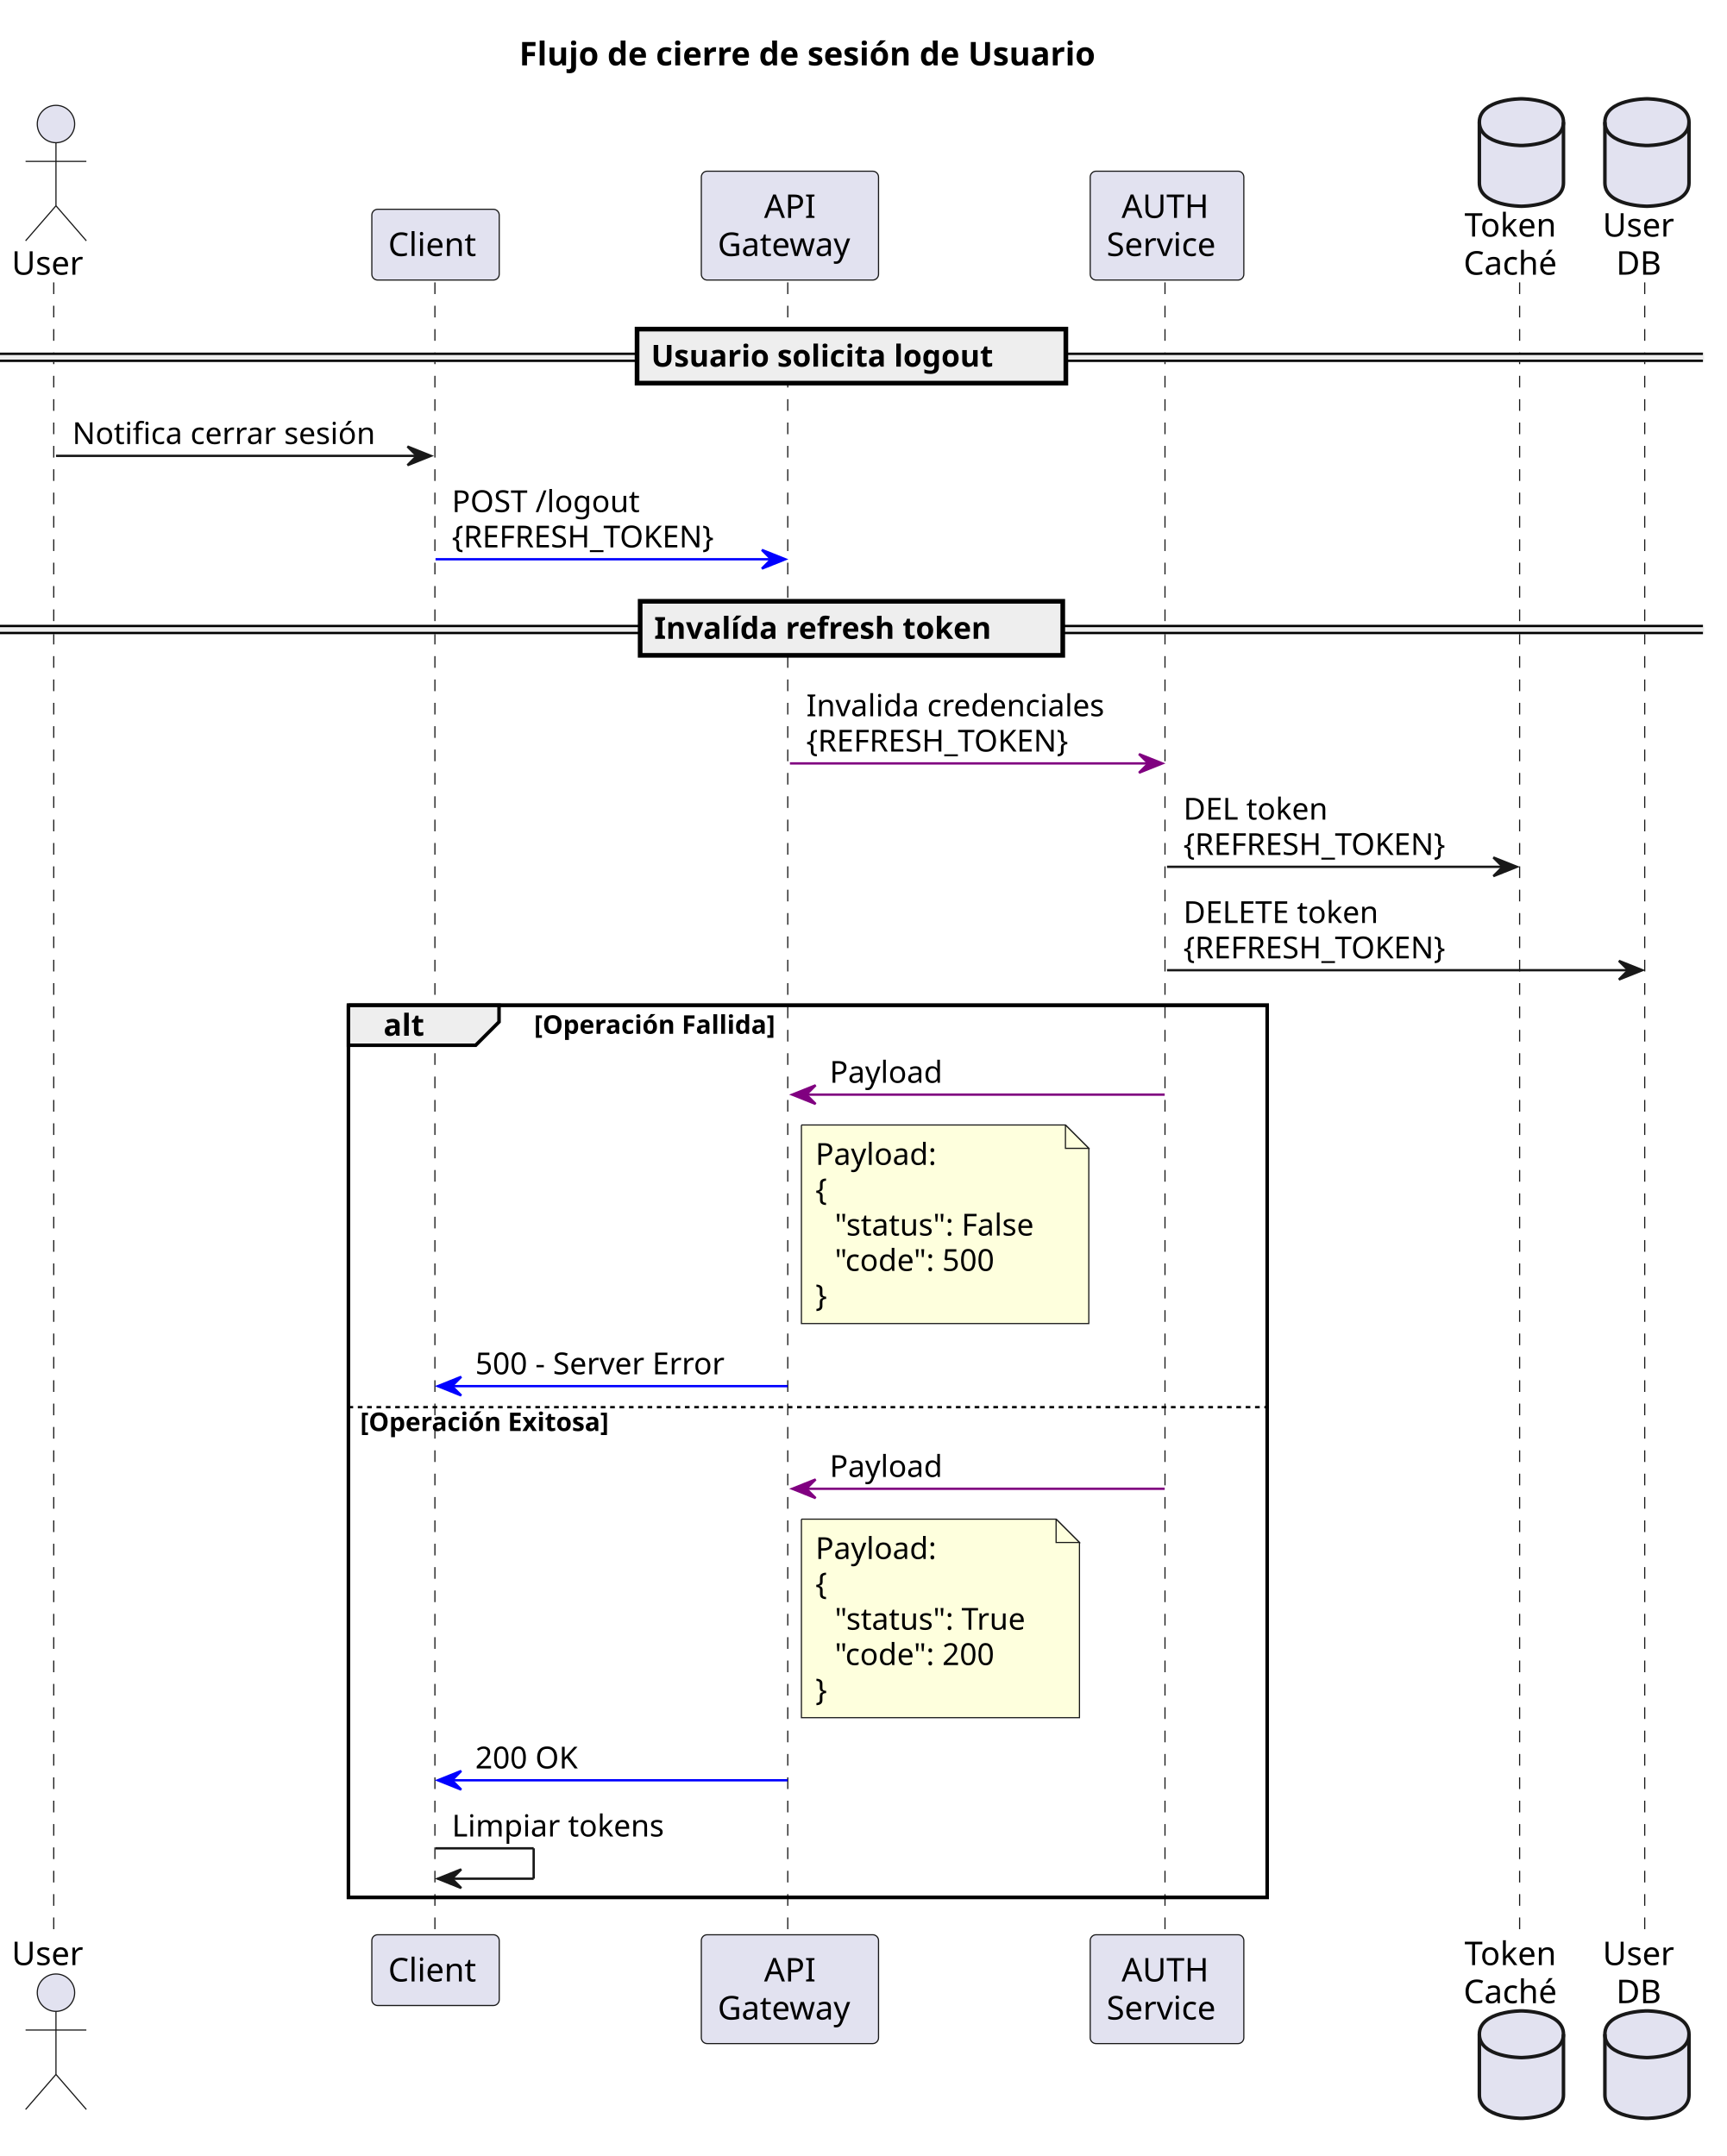
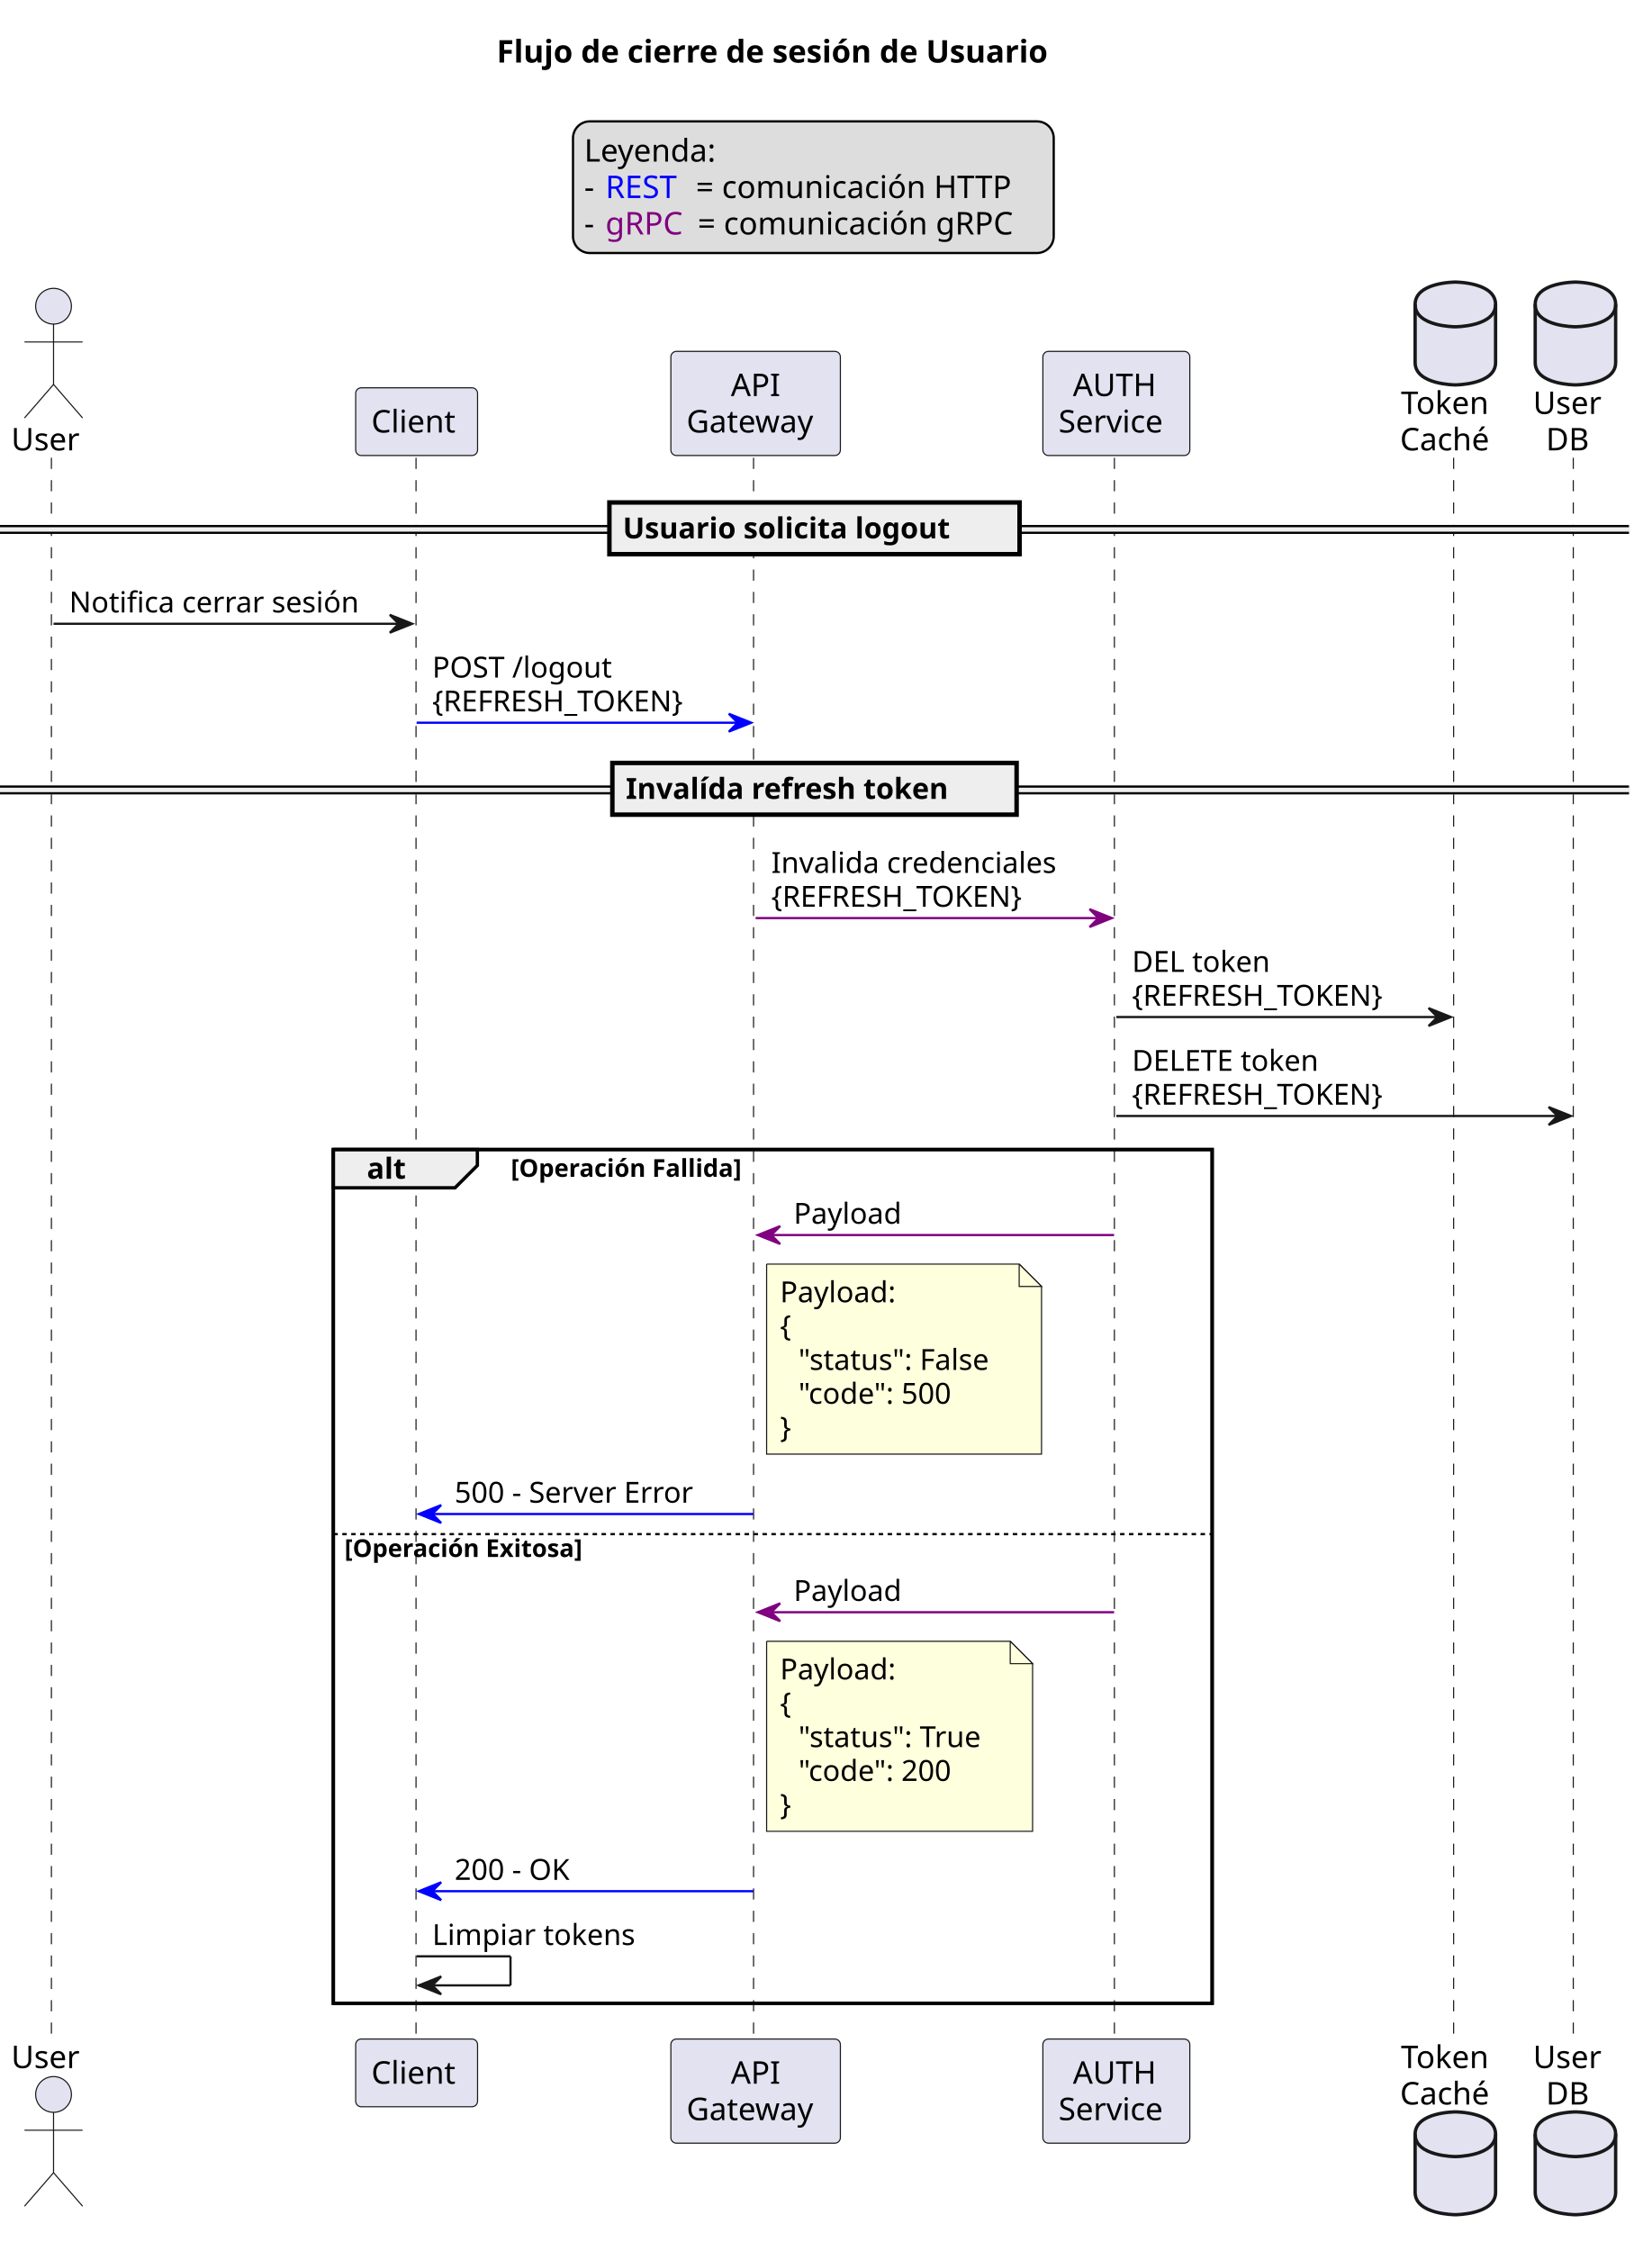
- <svg xmlns="http://www.w3.org/2000/svg" contentStyleType="text/css" data-diagram-type="SEQUENCE" height="923px" preserveAspectRatio="none" style="width:739px;height:923px;background:#FFFFFF;" version="1.1" viewBox="0 0 739 923" width="739px" zoomAndPan="magnify">
+ <svg xmlns="http://www.w3.org/2000/svg" contentStyleType="text/css" data-diagram-type="SEQUENCE" height="1007px" preserveAspectRatio="none" style="width:739px;height:1007px;background:#FFFFFF;" version="1.1" viewBox="0 0 739 1007" width="739px" zoomAndPan="magnify">
  <defs />
  <g>
    <text fill="#000000" font-family="sans-serif" font-size="14" font-weight="bold" lengthAdjust="spacing" textLength="283.418" x="222.207" y="27.995">Flujo de cierre de sesión de Usuario</text>
-     <rect fill="none" height="381.93" style="stroke:#000000;stroke-width:1.5;" width="393.207" x="149.139" y="430.352" />
+     <rect fill="none" height="381.93" style="stroke:#000000;stroke-width:1.5;" width="393.207" x="149.139" y="514.242" />
    <g>
-       <rect fill="#000000" fill-opacity="0" height="708.391" width="8" x="19.955" y="120.891" />
-       <line style="stroke:#181818;stroke-width:0.5;stroke-dasharray:5.0,5.0;" x1="23" x2="23" y1="120.891" y2="829.281" />
+       <rect fill="#000000" fill-opacity="0" height="708.391" width="8" x="19.955" y="204.781" />
+       <line style="stroke:#181818;stroke-width:0.5;stroke-dasharray:5.0,5.0;" x1="23" x2="23" y1="204.781" y2="913.172" />
    </g>
    <g>
-       <rect fill="#000000" fill-opacity="0" height="708.391" width="8" x="182.404" y="120.891" />
-       <line style="stroke:#181818;stroke-width:0.5;stroke-dasharray:5.0,5.0;" x1="186.139" x2="186.139" y1="120.891" y2="829.281" />
+       <rect fill="#000000" fill-opacity="0" height="708.391" width="8" x="182.404" y="204.781" />
+       <line style="stroke:#181818;stroke-width:0.5;stroke-dasharray:5.0,5.0;" x1="186.139" x2="186.139" y1="204.781" y2="913.172" />
    </g>
    <g>
-       <rect fill="#000000" fill-opacity="0" height="708.391" width="8" x="334.081" y="120.891" />
-       <line style="stroke:#181818;stroke-width:0.5;stroke-dasharray:5.0,5.0;" x1="337.158" x2="337.158" y1="120.891" y2="829.281" />
+       <rect fill="#000000" fill-opacity="0" height="708.391" width="8" x="334.081" y="204.781" />
+       <line style="stroke:#181818;stroke-width:0.5;stroke-dasharray:5.0,5.0;" x1="337.158" x2="337.158" y1="204.781" y2="913.172" />
    </g>
    <g>
-       <rect fill="#000000" fill-opacity="0" height="708.391" width="8" x="495.476" y="120.891" />
-       <line style="stroke:#181818;stroke-width:0.5;stroke-dasharray:5.0,5.0;" x1="498.605" x2="498.605" y1="120.891" y2="829.281" />
+       <rect fill="#000000" fill-opacity="0" height="708.391" width="8" x="495.476" y="204.781" />
+       <line style="stroke:#181818;stroke-width:0.5;stroke-dasharray:5.0,5.0;" x1="498.605" x2="498.605" y1="204.781" y2="913.172" />
    </g>
    <g>
-       <rect fill="#000000" fill-opacity="0" height="708.391" width="8" x="647.152" y="120.891" />
-       <line style="stroke:#181818;stroke-width:0.5;stroke-dasharray:5.0,5.0;" x1="650.383" x2="650.383" y1="120.891" y2="829.281" />
+       <rect fill="#000000" fill-opacity="0" height="708.391" width="8" x="647.152" y="204.781" />
+       <line style="stroke:#181818;stroke-width:0.5;stroke-dasharray:5.0,5.0;" x1="650.383" x2="650.383" y1="204.781" y2="913.172" />
    </g>
    <g>
-       <rect fill="#000000" fill-opacity="0" height="708.391" width="8" x="700.876" y="120.891" />
-       <line style="stroke:#181818;stroke-width:0.5;stroke-dasharray:5.0,5.0;" x1="703.921" x2="703.921" y1="120.891" y2="829.281" />
+       <rect fill="#000000" fill-opacity="0" height="708.391" width="8" x="700.876" y="204.781" />
+       <line style="stroke:#181818;stroke-width:0.5;stroke-dasharray:5.0,5.0;" x1="703.921" x2="703.921" y1="204.781" y2="913.172" />
    </g>
    <g class="participant participant-head" data-participant="user">
-       <text fill="#000000" font-family="sans-serif" font-size="14" lengthAdjust="spacing" textLength="31.91" x="5" y="117.589">User</text>
-       <ellipse cx="23.955" cy="53.094" fill="#E2E2F0" rx="8" ry="8" style="stroke:#181818;stroke-width:0.5;" />
-       <path d="M23.955,61.094 L23.955,88.094 M10.955,69.094 L36.955,69.094 M23.955,88.094 L10.955,103.094 M23.955,88.094 L36.955,103.094" fill="none" style="stroke:#181818;stroke-width:0.5;" />
+       <text fill="#000000" font-family="sans-serif" font-size="14" lengthAdjust="spacing" textLength="31.91" x="5" y="201.48">User</text>
+       <ellipse cx="23.955" cy="136.984" fill="#E2E2F0" rx="8" ry="8" style="stroke:#181818;stroke-width:0.5;" />
+       <path d="M23.955,144.984 L23.955,171.984 M10.955,152.984 L36.955,152.984 M23.955,171.984 L10.955,186.984 M23.955,171.984 L36.955,186.984" fill="none" style="stroke:#181818;stroke-width:0.5;" />
    </g>
    <g class="participant participant-tail" data-participant="user">
-       <text fill="#000000" font-family="sans-serif" font-size="14" lengthAdjust="spacing" textLength="31.91" x="5" y="841.276">User</text>
-       <ellipse cx="23.955" cy="853.078" fill="#E2E2F0" rx="8" ry="8" style="stroke:#181818;stroke-width:0.5;" />
-       <path d="M23.955,861.078 L23.955,888.078 M10.955,869.078 L36.955,869.078 M23.955,888.078 L10.955,903.078 M23.955,888.078 L36.955,903.078" fill="none" style="stroke:#181818;stroke-width:0.5;" />
+       <text fill="#000000" font-family="sans-serif" font-size="14" lengthAdjust="spacing" textLength="31.91" x="5" y="925.167">User</text>
+       <ellipse cx="23.955" cy="936.969" fill="#E2E2F0" rx="8" ry="8" style="stroke:#181818;stroke-width:0.5;" />
+       <path d="M23.955,944.969 L23.955,971.969 M10.955,952.969 L36.955,952.969 M23.955,971.969 L10.955,986.969 M23.955,971.969 L36.955,986.969" fill="none" style="stroke:#181818;stroke-width:0.5;" />
    </g>
    <g class="participant participant-head" data-participant="client">
-       <rect fill="#E2E2F0" height="30.297" rx="2.5" ry="2.5" style="stroke:#181818;stroke-width:0.5;" width="54.53" x="159.139" y="89.594" />
-       <text fill="#000000" font-family="sans-serif" font-size="14" lengthAdjust="spacing" textLength="40.53" x="166.139" y="109.589">Client</text>
+       <rect fill="#E2E2F0" height="30.297" rx="2.5" ry="2.5" style="stroke:#181818;stroke-width:0.5;" width="54.53" x="159.139" y="173.484" />
+       <text fill="#000000" font-family="sans-serif" font-size="14" lengthAdjust="spacing" textLength="40.53" x="166.139" y="193.48">Client</text>
    </g>
    <g class="participant participant-tail" data-participant="client">
-       <rect fill="#E2E2F0" height="30.297" rx="2.5" ry="2.5" style="stroke:#181818;stroke-width:0.5;" width="54.53" x="159.139" y="828.281" />
-       <text fill="#000000" font-family="sans-serif" font-size="14" lengthAdjust="spacing" textLength="40.53" x="166.139" y="848.276">Client</text>
+       <rect fill="#E2E2F0" height="30.297" rx="2.5" ry="2.5" style="stroke:#181818;stroke-width:0.5;" width="54.53" x="159.139" y="912.172" />
+       <text fill="#000000" font-family="sans-serif" font-size="14" lengthAdjust="spacing" textLength="40.53" x="166.139" y="932.167">Client</text>
    </g>
    <g class="participant participant-head" data-participant="gateway">
-       <rect fill="#E2E2F0" height="46.594" rx="2.5" ry="2.5" style="stroke:#181818;stroke-width:0.5;" width="75.845" x="300.158" y="73.297" />
-       <text fill="#000000" font-family="sans-serif" font-size="14" lengthAdjust="spacing" textLength="22.148" x="327.006" y="93.292">API</text>
-       <text fill="#000000" font-family="sans-serif" font-size="14" lengthAdjust="spacing" textLength="61.845" x="307.158" y="109.589">Gateway</text>
+       <rect fill="#E2E2F0" height="46.594" rx="2.5" ry="2.5" style="stroke:#181818;stroke-width:0.5;" width="75.845" x="300.158" y="157.188" />
+       <text fill="#000000" font-family="sans-serif" font-size="14" lengthAdjust="spacing" textLength="22.148" x="327.006" y="177.183">API</text>
+       <text fill="#000000" font-family="sans-serif" font-size="14" lengthAdjust="spacing" textLength="61.845" x="307.158" y="193.48">Gateway</text>
    </g>
    <g class="participant participant-tail" data-participant="gateway">
-       <rect fill="#E2E2F0" height="46.594" rx="2.5" ry="2.5" style="stroke:#181818;stroke-width:0.5;" width="75.845" x="300.158" y="828.281" />
-       <text fill="#000000" font-family="sans-serif" font-size="14" lengthAdjust="spacing" textLength="22.148" x="327.006" y="848.276">API</text>
-       <text fill="#000000" font-family="sans-serif" font-size="14" lengthAdjust="spacing" textLength="61.845" x="307.158" y="864.573">Gateway</text>
+       <rect fill="#E2E2F0" height="46.594" rx="2.5" ry="2.5" style="stroke:#181818;stroke-width:0.5;" width="75.845" x="300.158" y="912.172" />
+       <text fill="#000000" font-family="sans-serif" font-size="14" lengthAdjust="spacing" textLength="22.148" x="327.006" y="932.167">API</text>
+       <text fill="#000000" font-family="sans-serif" font-size="14" lengthAdjust="spacing" textLength="61.845" x="307.158" y="948.464">Gateway</text>
    </g>
    <g class="participant participant-head" data-participant="auth">
-       <rect fill="#E2E2F0" height="46.594" rx="2.5" ry="2.5" style="stroke:#181818;stroke-width:0.5;" width="65.741" x="466.605" y="73.297" />
-       <text fill="#000000" font-family="sans-serif" font-size="14" lengthAdjust="spacing" textLength="38.903" x="480.024" y="93.292">AUTH</text>
-       <text fill="#000000" font-family="sans-serif" font-size="14" lengthAdjust="spacing" textLength="51.741" x="473.605" y="109.589">Service</text>
+       <rect fill="#E2E2F0" height="46.594" rx="2.5" ry="2.5" style="stroke:#181818;stroke-width:0.5;" width="65.741" x="466.605" y="157.188" />
+       <text fill="#000000" font-family="sans-serif" font-size="14" lengthAdjust="spacing" textLength="38.903" x="480.024" y="177.183">AUTH</text>
+       <text fill="#000000" font-family="sans-serif" font-size="14" lengthAdjust="spacing" textLength="51.741" x="473.605" y="193.48">Service</text>
    </g>
    <g class="participant participant-tail" data-participant="auth">
-       <rect fill="#E2E2F0" height="46.594" rx="2.5" ry="2.5" style="stroke:#181818;stroke-width:0.5;" width="65.741" x="466.605" y="828.281" />
-       <text fill="#000000" font-family="sans-serif" font-size="14" lengthAdjust="spacing" textLength="38.903" x="480.024" y="848.276">AUTH</text>
-       <text fill="#000000" font-family="sans-serif" font-size="14" lengthAdjust="spacing" textLength="51.741" x="473.605" y="864.573">Service</text>
+       <rect fill="#E2E2F0" height="46.594" rx="2.5" ry="2.5" style="stroke:#181818;stroke-width:0.5;" width="65.741" x="466.605" y="912.172" />
+       <text fill="#000000" font-family="sans-serif" font-size="14" lengthAdjust="spacing" textLength="38.903" x="480.024" y="932.167">AUTH</text>
+       <text fill="#000000" font-family="sans-serif" font-size="14" lengthAdjust="spacing" textLength="51.741" x="473.605" y="948.464">Service</text>
    </g>
    <g class="participant participant-head" data-participant="tokenCache">
-       <text fill="#000000" font-family="sans-serif" font-size="14" lengthAdjust="spacing" textLength="42.711" x="626.797" y="101.292">Token</text>
-       <text fill="#000000" font-family="sans-serif" font-size="14" lengthAdjust="spacing" textLength="43.538" x="626.383" y="117.589">Caché</text>
-       <path d="M633.152,52.297 C633.152,42.297 651.152,42.297 651.152,42.297 C651.152,42.297 669.152,42.297 669.152,52.297 L669.152,78.297 C669.152,88.297 651.152,88.297 651.152,88.297 C651.152,88.297 633.152,88.297 633.152,78.297 L633.152,52.297" fill="#E2E2F0" style="stroke:#181818;stroke-width:1.5;" />
-       <path d="M633.152,52.297 C633.152,62.297 651.152,62.297 651.152,62.297 C651.152,62.297 669.152,62.297 669.152,52.297" fill="none" style="stroke:#181818;stroke-width:1.5;" />
+       <text fill="#000000" font-family="sans-serif" font-size="14" lengthAdjust="spacing" textLength="42.711" x="626.797" y="185.183">Token</text>
+       <text fill="#000000" font-family="sans-serif" font-size="14" lengthAdjust="spacing" textLength="43.538" x="626.383" y="201.48">Caché</text>
+       <path d="M633.152,136.188 C633.152,126.188 651.152,126.188 651.152,126.188 C651.152,126.188 669.152,126.188 669.152,136.188 L669.152,162.188 C669.152,172.188 651.152,172.188 651.152,172.188 C651.152,172.188 633.152,172.188 633.152,162.188 L633.152,136.188" fill="#E2E2F0" style="stroke:#181818;stroke-width:1.5;" />
+       <path d="M633.152,136.188 C633.152,146.188 651.152,146.188 651.152,146.188 C651.152,146.188 669.152,146.188 669.152,136.188" fill="none" style="stroke:#181818;stroke-width:1.5;" />
    </g>
    <g class="participant participant-tail" data-participant="tokenCache">
-       <text fill="#000000" font-family="sans-serif" font-size="14" lengthAdjust="spacing" textLength="42.711" x="626.797" y="841.276">Token</text>
-       <text fill="#000000" font-family="sans-serif" font-size="14" lengthAdjust="spacing" textLength="43.538" x="626.383" y="857.573">Caché</text>
-       <path d="M633.152,870.875 C633.152,860.875 651.152,860.875 651.152,860.875 C651.152,860.875 669.152,860.875 669.152,870.875 L669.152,896.875 C669.152,906.875 651.152,906.875 651.152,906.875 C651.152,906.875 633.152,906.875 633.152,896.875 L633.152,870.875" fill="#E2E2F0" style="stroke:#181818;stroke-width:1.5;" />
-       <path d="M633.152,870.875 C633.152,880.875 651.152,880.875 651.152,880.875 C651.152,880.875 669.152,880.875 669.152,870.875" fill="none" style="stroke:#181818;stroke-width:1.5;" />
+       <text fill="#000000" font-family="sans-serif" font-size="14" lengthAdjust="spacing" textLength="42.711" x="626.797" y="925.167">Token</text>
+       <text fill="#000000" font-family="sans-serif" font-size="14" lengthAdjust="spacing" textLength="43.538" x="626.383" y="941.464">Caché</text>
+       <path d="M633.152,954.766 C633.152,944.766 651.152,944.766 651.152,944.766 C651.152,944.766 669.152,944.766 669.152,954.766 L669.152,980.766 C669.152,990.766 651.152,990.766 651.152,990.766 C651.152,990.766 633.152,990.766 633.152,980.766 L633.152,954.766" fill="#E2E2F0" style="stroke:#181818;stroke-width:1.5;" />
+       <path d="M633.152,954.766 C633.152,964.766 651.152,964.766 651.152,964.766 C651.152,964.766 669.152,964.766 669.152,954.766" fill="none" style="stroke:#181818;stroke-width:1.5;" />
    </g>
    <g class="participant participant-head" data-participant="userDB">
-       <text fill="#000000" font-family="sans-serif" font-size="14" lengthAdjust="spacing" textLength="31.91" x="685.921" y="101.292">User</text>
-       <text fill="#000000" font-family="sans-serif" font-size="14" lengthAdjust="spacing" textLength="20.385" x="691.684" y="117.589">DB</text>
-       <path d="M686.876,52.297 C686.876,42.297 704.876,42.297 704.876,42.297 C704.876,42.297 722.876,42.297 722.876,52.297 L722.876,78.297 C722.876,88.297 704.876,88.297 704.876,88.297 C704.876,88.297 686.876,88.297 686.876,78.297 L686.876,52.297" fill="#E2E2F0" style="stroke:#181818;stroke-width:1.5;" />
-       <path d="M686.876,52.297 C686.876,62.297 704.876,62.297 704.876,62.297 C704.876,62.297 722.876,62.297 722.876,52.297" fill="none" style="stroke:#181818;stroke-width:1.5;" />
+       <text fill="#000000" font-family="sans-serif" font-size="14" lengthAdjust="spacing" textLength="31.91" x="685.921" y="185.183">User</text>
+       <text fill="#000000" font-family="sans-serif" font-size="14" lengthAdjust="spacing" textLength="20.385" x="691.684" y="201.48">DB</text>
+       <path d="M686.876,136.188 C686.876,126.188 704.876,126.188 704.876,126.188 C704.876,126.188 722.876,126.188 722.876,136.188 L722.876,162.188 C722.876,172.188 704.876,172.188 704.876,172.188 C704.876,172.188 686.876,172.188 686.876,162.188 L686.876,136.188" fill="#E2E2F0" style="stroke:#181818;stroke-width:1.5;" />
+       <path d="M686.876,136.188 C686.876,146.188 704.876,146.188 704.876,146.188 C704.876,146.188 722.876,146.188 722.876,136.188" fill="none" style="stroke:#181818;stroke-width:1.5;" />
    </g>
    <g class="participant participant-tail" data-participant="userDB">
-       <text fill="#000000" font-family="sans-serif" font-size="14" lengthAdjust="spacing" textLength="31.91" x="685.921" y="841.276">User</text>
-       <text fill="#000000" font-family="sans-serif" font-size="14" lengthAdjust="spacing" textLength="20.385" x="691.684" y="857.573">DB</text>
-       <path d="M686.876,870.875 C686.876,860.875 704.876,860.875 704.876,860.875 C704.876,860.875 722.876,860.875 722.876,870.875 L722.876,896.875 C722.876,906.875 704.876,906.875 704.876,906.875 C704.876,906.875 686.876,906.875 686.876,896.875 L686.876,870.875" fill="#E2E2F0" style="stroke:#181818;stroke-width:1.5;" />
-       <path d="M686.876,870.875 C686.876,880.875 704.876,880.875 704.876,880.875 C704.876,880.875 722.876,880.875 722.876,870.875" fill="none" style="stroke:#181818;stroke-width:1.5;" />
+       <text fill="#000000" font-family="sans-serif" font-size="14" lengthAdjust="spacing" textLength="31.91" x="685.921" y="925.167">User</text>
+       <text fill="#000000" font-family="sans-serif" font-size="14" lengthAdjust="spacing" textLength="20.385" x="691.684" y="941.464">DB</text>
+       <path d="M686.876,954.766 C686.876,944.766 704.876,944.766 704.876,944.766 C704.876,944.766 722.876,944.766 722.876,954.766 L722.876,980.766 C722.876,990.766 704.876,990.766 704.876,990.766 C704.876,990.766 686.876,990.766 686.876,980.766 L686.876,954.766" fill="#E2E2F0" style="stroke:#181818;stroke-width:1.5;" />
+       <path d="M686.876,954.766 C686.876,964.766 704.876,964.766 704.876,964.766 C704.876,964.766 722.876,964.766 722.876,954.766" fill="none" style="stroke:#181818;stroke-width:1.5;" />
    </g>
-     <rect fill="#EEEEEE" height="3" style="stroke:#EEEEEE;stroke-width:1;" width="728.832" x="0" y="151.457" />
-     <line style="stroke:#000000;stroke-width:1;" x1="0" x2="728.832" y1="151.457" y2="151.457" />
-     <line style="stroke:#000000;stroke-width:1;" x1="0" x2="728.832" y1="154.457" y2="154.457" />
-     <rect fill="#EEEEEE" height="23.133" style="stroke:#000000;stroke-width:2;" width="183.52" x="272.656" y="140.891" />
-     <text fill="#000000" font-family="sans-serif" font-size="13" font-weight="bold" lengthAdjust="spacing" textLength="164.995" x="278.656" y="156.958">Usuario solicita logout</text>
+     <rect fill="#EEEEEE" height="3" style="stroke:#EEEEEE;stroke-width:1;" width="728.832" x="0" y="235.348" />
+     <line style="stroke:#000000;stroke-width:1;" x1="0" x2="728.832" y1="235.348" y2="235.348" />
+     <line style="stroke:#000000;stroke-width:1;" x1="0" x2="728.832" y1="238.348" y2="238.348" />
+     <rect fill="#EEEEEE" height="23.133" style="stroke:#000000;stroke-width:2;" width="183.52" x="272.656" y="224.781" />
+     <text fill="#000000" font-family="sans-serif" font-size="13" font-weight="bold" lengthAdjust="spacing" textLength="164.995" x="278.656" y="240.848">Usuario solicita logout</text>
    <g class="message" data-participant-1="user" data-participant-2="client">
-       <polygon fill="#181818" points="174.404,191.156,184.404,195.156,174.404,199.156,178.404,195.156" style="stroke:#181818;stroke-width:1;" />
-       <line style="stroke:#181818;stroke-width:1;" x1="23.955" x2="180.404" y1="195.156" y2="195.156" />
-       <text fill="#000000" font-family="sans-serif" font-size="13" lengthAdjust="spacing" textLength="138.449" x="30.955" y="190.09">Notifica cerrar sesión</text>
+       <polygon fill="#181818" points="174.404,275.047,184.404,279.047,174.404,283.047,178.404,279.047" style="stroke:#181818;stroke-width:1;" />
+       <line style="stroke:#181818;stroke-width:1;" x1="23.955" x2="180.404" y1="279.047" y2="279.047" />
+       <text fill="#000000" font-family="sans-serif" font-size="13" lengthAdjust="spacing" textLength="138.449" x="30.955" y="273.981">Notifica cerrar sesión</text>
    </g>
    <g class="message" data-participant-1="client" data-participant-2="gateway">
-       <polygon fill="#0000FF" points="326.081,235.422,336.081,239.422,326.081,243.422,330.081,239.422" style="stroke:#0000FF;stroke-width:1;" />
-       <line style="stroke:#0000FF;stroke-width:1;" x1="186.404" x2="332.081" y1="239.422" y2="239.422" />
-       <text fill="#000000" font-family="sans-serif" font-size="13" lengthAdjust="spacing" textLength="83.884" x="193.404" y="219.223">POST /logout</text>
-       <text fill="#000000" font-family="sans-serif" font-size="13" lengthAdjust="spacing" textLength="127.677" x="193.404" y="234.356">{REFRESH_TOKEN}</text>
+       <polygon fill="#0000FF" points="326.081,319.312,336.081,323.312,326.081,327.312,330.081,323.312" style="stroke:#0000FF;stroke-width:1;" />
+       <line style="stroke:#0000FF;stroke-width:1;" x1="186.404" x2="332.081" y1="323.312" y2="323.312" />
+       <text fill="#000000" font-family="sans-serif" font-size="13" lengthAdjust="spacing" textLength="83.884" x="193.404" y="303.114">POST /logout</text>
+       <text fill="#000000" font-family="sans-serif" font-size="13" lengthAdjust="spacing" textLength="127.677" x="193.404" y="318.247">{REFRESH_TOKEN}</text>
    </g>
-     <rect fill="#EEEEEE" height="3" style="stroke:#EEEEEE;stroke-width:1;" width="728.832" x="0" y="267.988" />
-     <line style="stroke:#000000;stroke-width:1;" x1="0" x2="728.832" y1="267.988" y2="267.988" />
-     <line style="stroke:#000000;stroke-width:1;" x1="0" x2="728.832" y1="270.988" y2="270.988" />
-     <rect fill="#EEEEEE" height="23.133" style="stroke:#000000;stroke-width:2;" width="180.874" x="273.979" y="257.422" />
-     <text fill="#000000" font-family="sans-serif" font-size="13" font-weight="bold" lengthAdjust="spacing" textLength="162.348" x="279.979" y="273.489">Invalída refresh token</text>
+     <rect fill="#EEEEEE" height="3" style="stroke:#EEEEEE;stroke-width:1;" width="728.832" x="0" y="351.879" />
+     <line style="stroke:#000000;stroke-width:1;" x1="0" x2="728.832" y1="351.879" y2="351.879" />
+     <line style="stroke:#000000;stroke-width:1;" x1="0" x2="728.832" y1="354.879" y2="354.879" />
+     <rect fill="#EEEEEE" height="23.133" style="stroke:#000000;stroke-width:2;" width="180.874" x="273.979" y="341.312" />
+     <text fill="#000000" font-family="sans-serif" font-size="13" font-weight="bold" lengthAdjust="spacing" textLength="162.348" x="279.979" y="357.379">Invalída refresh token</text>
    <g class="message" data-participant-1="gateway" data-participant-2="auth">
-       <polygon fill="#800080" points="487.476,322.82,497.476,326.82,487.476,330.82,491.476,326.82" style="stroke:#800080;stroke-width:1;" />
-       <line style="stroke:#800080;stroke-width:1;" x1="338.081" x2="493.476" y1="326.82" y2="326.82" />
-       <text fill="#000000" font-family="sans-serif" font-size="13" lengthAdjust="spacing" textLength="137.395" x="345.081" y="306.622">Invalida credenciales</text>
-       <text fill="#000000" font-family="sans-serif" font-size="13" lengthAdjust="spacing" textLength="127.677" x="345.081" y="321.754">{REFRESH_TOKEN}</text>
+       <polygon fill="#800080" points="487.476,406.711,497.476,410.711,487.476,414.711,491.476,410.711" style="stroke:#800080;stroke-width:1;" />
+       <line style="stroke:#800080;stroke-width:1;" x1="338.081" x2="493.476" y1="410.711" y2="410.711" />
+       <text fill="#000000" font-family="sans-serif" font-size="13" lengthAdjust="spacing" textLength="137.395" x="345.081" y="390.512">Invalida credenciales</text>
+       <text fill="#000000" font-family="sans-serif" font-size="13" lengthAdjust="spacing" textLength="127.677" x="345.081" y="405.645">{REFRESH_TOKEN}</text>
    </g>
    <g class="message" data-participant-1="auth" data-participant-2="tokenCache">
-       <polygon fill="#181818" points="639.152,367.086,649.152,371.086,639.152,375.086,643.152,371.086" style="stroke:#181818;stroke-width:1;" />
-       <line style="stroke:#181818;stroke-width:1;" x1="499.476" x2="645.152" y1="371.086" y2="371.086" />
-       <text fill="#000000" font-family="sans-serif" font-size="13" lengthAdjust="spacing" textLength="66.415" x="506.476" y="350.887">DEL token</text>
-       <text fill="#000000" font-family="sans-serif" font-size="13" lengthAdjust="spacing" textLength="127.677" x="506.476" y="366.02">{REFRESH_TOKEN}</text>
+       <polygon fill="#181818" points="639.152,450.977,649.152,454.977,639.152,458.977,643.152,454.977" style="stroke:#181818;stroke-width:1;" />
+       <line style="stroke:#181818;stroke-width:1;" x1="499.476" x2="645.152" y1="454.977" y2="454.977" />
+       <text fill="#000000" font-family="sans-serif" font-size="13" lengthAdjust="spacing" textLength="66.415" x="506.476" y="434.778">DEL token</text>
+       <text fill="#000000" font-family="sans-serif" font-size="13" lengthAdjust="spacing" textLength="127.677" x="506.476" y="449.911">{REFRESH_TOKEN}</text>
    </g>
    <g class="message" data-participant-1="auth" data-participant-2="userDB">
-       <polygon fill="#181818" points="692.876,411.352,702.876,415.352,692.876,419.352,696.876,415.352" style="stroke:#181818;stroke-width:1;" />
-       <line style="stroke:#181818;stroke-width:1;" x1="499.476" x2="698.876" y1="415.352" y2="415.352" />
-       <text fill="#000000" font-family="sans-serif" font-size="13" lengthAdjust="spacing" textLength="90.784" x="506.476" y="395.153">DELETE token</text>
-       <text fill="#000000" font-family="sans-serif" font-size="13" lengthAdjust="spacing" textLength="127.677" x="506.476" y="410.286">{REFRESH_TOKEN}</text>
+       <polygon fill="#181818" points="692.876,495.242,702.876,499.242,692.876,503.242,696.876,499.242" style="stroke:#181818;stroke-width:1;" />
+       <line style="stroke:#181818;stroke-width:1;" x1="499.476" x2="698.876" y1="499.242" y2="499.242" />
+       <text fill="#000000" font-family="sans-serif" font-size="13" lengthAdjust="spacing" textLength="90.784" x="506.476" y="479.043">DELETE token</text>
+       <text fill="#000000" font-family="sans-serif" font-size="13" lengthAdjust="spacing" textLength="127.677" x="506.476" y="494.176">{REFRESH_TOKEN}</text>
    </g>
-     <path d="M149.139,430.352 L213.582,430.352 L213.582,437.484 L203.582,447.484 L149.139,447.484 L149.139,430.352" fill="#EEEEEE" style="stroke:#000000;stroke-width:1.5;" />
-     <rect fill="none" height="381.93" style="stroke:#000000;stroke-width:1.5;" width="393.207" x="149.139" y="430.352" />
-     <text fill="#000000" font-family="sans-serif" font-size="13" font-weight="bold" lengthAdjust="spacing" textLength="19.443" x="164.139" y="443.418">alt</text>
-     <text fill="#000000" font-family="sans-serif" font-size="11" font-weight="bold" lengthAdjust="spacing" textLength="118.642" x="228.582" y="442.562">[Operación Fallida]</text>
+     <path d="M149.139,514.242 L213.582,514.242 L213.582,521.375 L203.582,531.375 L149.139,531.375 L149.139,514.242" fill="#EEEEEE" style="stroke:#000000;stroke-width:1.5;" />
+     <rect fill="none" height="381.93" style="stroke:#000000;stroke-width:1.5;" width="393.207" x="149.139" y="514.242" />
+     <text fill="#000000" font-family="sans-serif" font-size="13" font-weight="bold" lengthAdjust="spacing" textLength="19.443" x="164.139" y="527.309">alt</text>
+     <text fill="#000000" font-family="sans-serif" font-size="11" font-weight="bold" lengthAdjust="spacing" textLength="118.642" x="228.582" y="526.453">[Operación Fallida]</text>
    <g class="message" data-participant-1="auth" data-participant-2="gateway">
-       <polygon fill="#800080" points="349.081,464.617,339.081,468.617,349.081,472.617,345.081,468.617" style="stroke:#800080;stroke-width:1;" />
-       <line style="stroke:#800080;stroke-width:1;" x1="343.081" x2="498.476" y1="468.617" y2="468.617" />
-       <text fill="#000000" font-family="sans-serif" font-size="13" lengthAdjust="spacing" textLength="51.283" x="355.081" y="463.551">Payload</text>
+       <polygon fill="#800080" points="349.081,548.508,339.081,552.508,349.081,556.508,345.081,552.508" style="stroke:#800080;stroke-width:1;" />
+       <line style="stroke:#800080;stroke-width:1;" x1="343.081" x2="498.476" y1="552.508" y2="552.508" />
+       <text fill="#000000" font-family="sans-serif" font-size="13" lengthAdjust="spacing" textLength="51.283" x="355.081" y="547.442">Payload</text>
    </g>
-     <path d="M343,481.617 L343,566.617 L466,566.617 L466,491.617 L456,481.617 L343,481.617" fill="#FEFFDD" style="stroke:#181818;stroke-width:0.5;" />
-     <path d="M456,481.617 L456,491.617 L466,491.617 L456,481.617" fill="#FEFFDD" style="stroke:#181818;stroke-width:0.5;" />
-     <text fill="#000000" font-family="sans-serif" font-size="13" lengthAdjust="spacing" textLength="55.663" x="349" y="498.684">Payload:</text>
-     <text fill="#000000" font-family="sans-serif" font-size="13" lengthAdjust="spacing" textLength="8.271" x="349" y="513.817">{</text>
-     <text fill="#000000" font-family="sans-serif" font-size="13" lengthAdjust="spacing" textLength="94.244" x="357.265" y="528.95">"status": False</text>
-     <text fill="#000000" font-family="sans-serif" font-size="13" lengthAdjust="spacing" textLength="76.635" x="357.265" y="544.082">"code": 500</text>
-     <text fill="#000000" font-family="sans-serif" font-size="13" lengthAdjust="spacing" textLength="8.271" x="349" y="559.215">}</text>
+     <path d="M343,565.508 L343,650.508 L466,650.508 L466,575.508 L456,565.508 L343,565.508" fill="#FEFFDD" style="stroke:#181818;stroke-width:0.5;" />
+     <path d="M456,565.508 L456,575.508 L466,575.508 L456,565.508" fill="#FEFFDD" style="stroke:#181818;stroke-width:0.5;" />
+     <text fill="#000000" font-family="sans-serif" font-size="13" lengthAdjust="spacing" textLength="55.663" x="349" y="582.575">Payload:</text>
+     <text fill="#000000" font-family="sans-serif" font-size="13" lengthAdjust="spacing" textLength="8.271" x="349" y="597.707">{</text>
+     <text fill="#000000" font-family="sans-serif" font-size="13" lengthAdjust="spacing" textLength="94.244" x="357.265" y="612.84">"status": False</text>
+     <text fill="#000000" font-family="sans-serif" font-size="13" lengthAdjust="spacing" textLength="76.635" x="357.265" y="627.973">"code": 500</text>
+     <text fill="#000000" font-family="sans-serif" font-size="13" lengthAdjust="spacing" textLength="8.271" x="349" y="643.106">}</text>
    <g class="message" data-participant-1="gateway" data-participant-2="client">
-       <polygon fill="#0000FF" points="197.404,589.414,187.404,593.414,197.404,597.414,193.404,593.414" style="stroke:#0000FF;stroke-width:1;" />
-       <line style="stroke:#0000FF;stroke-width:1;" x1="191.404" x2="337.081" y1="593.414" y2="593.414" />
-       <text fill="#000000" font-family="sans-serif" font-size="13" lengthAdjust="spacing" textLength="116.733" x="203.404" y="588.348">500 - Server Error</text>
+       <polygon fill="#0000FF" points="197.404,673.305,187.404,677.305,197.404,681.305,193.404,677.305" style="stroke:#0000FF;stroke-width:1;" />
+       <line style="stroke:#0000FF;stroke-width:1;" x1="191.404" x2="337.081" y1="677.305" y2="677.305" />
+       <text fill="#000000" font-family="sans-serif" font-size="13" lengthAdjust="spacing" textLength="116.733" x="203.404" y="672.239">500 - Server Error</text>
    </g>
-     <line style="stroke:#000000;stroke-width:1;stroke-dasharray:2.0,2.0;" x1="149.139" x2="542.346" y1="602.414" y2="602.414" />
-     <text fill="#000000" font-family="sans-serif" font-size="11" font-weight="bold" lengthAdjust="spacing" textLength="122.262" x="154.139" y="612.625">[Operación Exitosa]</text>
+     <line style="stroke:#000000;stroke-width:1;stroke-dasharray:2.0,2.0;" x1="149.139" x2="542.346" y1="686.305" y2="686.305" />
+     <text fill="#000000" font-family="sans-serif" font-size="11" font-weight="bold" lengthAdjust="spacing" textLength="122.262" x="154.139" y="696.515">[Operación Exitosa]</text>
    <g class="message" data-participant-1="auth" data-participant-2="gateway">
-       <polygon fill="#800080" points="349.081,633.352,339.081,637.352,349.081,641.352,345.081,637.352" style="stroke:#800080;stroke-width:1;" />
-       <line style="stroke:#800080;stroke-width:1;" x1="343.081" x2="498.476" y1="637.352" y2="637.352" />
-       <text fill="#000000" font-family="sans-serif" font-size="13" lengthAdjust="spacing" textLength="51.283" x="355.081" y="632.286">Payload</text>
+       <polygon fill="#800080" points="349.081,717.242,339.081,721.242,349.081,725.242,345.081,721.242" style="stroke:#800080;stroke-width:1;" />
+       <line style="stroke:#800080;stroke-width:1;" x1="343.081" x2="498.476" y1="721.242" y2="721.242" />
+       <text fill="#000000" font-family="sans-serif" font-size="13" lengthAdjust="spacing" textLength="51.283" x="355.081" y="716.176">Payload</text>
    </g>
-     <path d="M343,650.352 L343,735.352 L462,735.352 L462,660.352 L452,650.352 L343,650.352" fill="#FEFFDD" style="stroke:#181818;stroke-width:0.5;" />
-     <path d="M452,650.352 L452,660.352 L462,660.352 L452,650.352" fill="#FEFFDD" style="stroke:#181818;stroke-width:0.5;" />
-     <text fill="#000000" font-family="sans-serif" font-size="13" lengthAdjust="spacing" textLength="55.663" x="349" y="667.418">Payload:</text>
-     <text fill="#000000" font-family="sans-serif" font-size="13" lengthAdjust="spacing" textLength="8.271" x="349" y="682.551">{</text>
-     <text fill="#000000" font-family="sans-serif" font-size="13" lengthAdjust="spacing" textLength="89.94" x="357.265" y="697.684">"status": True</text>
-     <text fill="#000000" font-family="sans-serif" font-size="13" lengthAdjust="spacing" textLength="76.635" x="357.265" y="712.817">"code": 200</text>
-     <text fill="#000000" font-family="sans-serif" font-size="13" lengthAdjust="spacing" textLength="8.271" x="349" y="727.95">}</text>
+     <path d="M343,734.242 L343,819.242 L462,819.242 L462,744.242 L452,734.242 L343,734.242" fill="#FEFFDD" style="stroke:#181818;stroke-width:0.5;" />
+     <path d="M452,734.242 L452,744.242 L462,744.242 L452,734.242" fill="#FEFFDD" style="stroke:#181818;stroke-width:0.5;" />
+     <text fill="#000000" font-family="sans-serif" font-size="13" lengthAdjust="spacing" textLength="55.663" x="349" y="751.309">Payload:</text>
+     <text fill="#000000" font-family="sans-serif" font-size="13" lengthAdjust="spacing" textLength="8.271" x="349" y="766.442">{</text>
+     <text fill="#000000" font-family="sans-serif" font-size="13" lengthAdjust="spacing" textLength="89.94" x="357.265" y="781.575">"status": True</text>
+     <text fill="#000000" font-family="sans-serif" font-size="13" lengthAdjust="spacing" textLength="76.635" x="357.265" y="796.707">"code": 200</text>
+     <text fill="#000000" font-family="sans-serif" font-size="13" lengthAdjust="spacing" textLength="8.271" x="349" y="811.84">}</text>
    <g class="message" data-participant-1="gateway" data-participant-2="client">
-       <polygon fill="#0000FF" points="197.404,758.148,187.404,762.148,197.404,766.148,193.404,762.148" style="stroke:#0000FF;stroke-width:1;" />
-       <line style="stroke:#0000FF;stroke-width:1;" x1="191.404" x2="337.081" y1="762.148" y2="762.148" />
-       <text fill="#000000" font-family="sans-serif" font-size="13" lengthAdjust="spacing" textLength="47.703" x="203.404" y="757.082">200 OK</text>
+       <polygon fill="#0000FF" points="197.404,842.039,187.404,846.039,197.404,850.039,193.404,846.039" style="stroke:#0000FF;stroke-width:1;" />
+       <line style="stroke:#0000FF;stroke-width:1;" x1="191.404" x2="337.081" y1="846.039" y2="846.039" />
+       <text fill="#000000" font-family="sans-serif" font-size="13" lengthAdjust="spacing" textLength="56.526" x="203.404" y="840.973">200 - OK</text>
    </g>
    <g class="message" data-participant-1="client" data-participant-2="client">
-       <line style="stroke:#181818;stroke-width:1;" x1="186.404" x2="228.404" y1="791.281" y2="791.281" />
-       <line style="stroke:#181818;stroke-width:1;" x1="228.404" x2="228.404" y1="791.281" y2="804.281" />
-       <line style="stroke:#181818;stroke-width:1;" x1="187.404" x2="228.404" y1="804.281" y2="804.281" />
-       <polygon fill="#181818" points="197.404,800.281,187.404,804.281,197.404,808.281,193.404,804.281" style="stroke:#181818;stroke-width:1;" />
-       <text fill="#000000" font-family="sans-serif" font-size="13" lengthAdjust="spacing" textLength="96.415" x="193.404" y="786.215">Limpiar tokens</text>
+       <line style="stroke:#181818;stroke-width:1;" x1="186.404" x2="228.404" y1="875.172" y2="875.172" />
+       <line style="stroke:#181818;stroke-width:1;" x1="228.404" x2="228.404" y1="875.172" y2="888.172" />
+       <line style="stroke:#181818;stroke-width:1;" x1="187.404" x2="228.404" y1="888.172" y2="888.172" />
+       <polygon fill="#181818" points="197.404,884.172,187.404,888.172,197.404,892.172,193.404,888.172" style="stroke:#181818;stroke-width:1;" />
+       <text fill="#000000" font-family="sans-serif" font-size="13" lengthAdjust="spacing" textLength="96.415" x="193.404" y="870.106">Limpiar tokens</text>
    </g>
+     <rect fill="#DDDDDD" height="58.891" rx="7.5" ry="7.5" style="stroke:#000000;stroke-width:1;" width="215.085" x="256.373" y="54.297" />
+     <text fill="#000000" font-family="sans-serif" font-size="14" lengthAdjust="spacing" textLength="64.367" x="261.373" y="72.292">Leyenda:</text>
+     <text fill="#000000" font-family="sans-serif" font-size="14" lengthAdjust="spacing" textLength="5.052" x="261.373" y="88.589">-</text>
+     <text fill="#0000FF" font-family="sans-serif" font-size="14" lengthAdjust="spacing" textLength="36.012" x="270.875" y="88.589">REST</text>
+     <text fill="#000000" font-family="sans-serif" font-size="14" lengthAdjust="spacing" textLength="153.542" x="311.337" y="88.589">= comunicación HTTP</text>
+     <text fill="#000000" font-family="sans-serif" font-size="14" lengthAdjust="spacing" textLength="5.052" x="261.373" y="104.886">-</text>
+     <text fill="#800080" font-family="sans-serif" font-size="14" lengthAdjust="spacing" textLength="36.832" x="270.875" y="104.886">gRPC</text>
+     <text fill="#000000" font-family="sans-serif" font-size="14" lengthAdjust="spacing" textLength="154.301" x="312.158" y="104.886">= comunicación gRPC</text>
  </g>
</svg>
